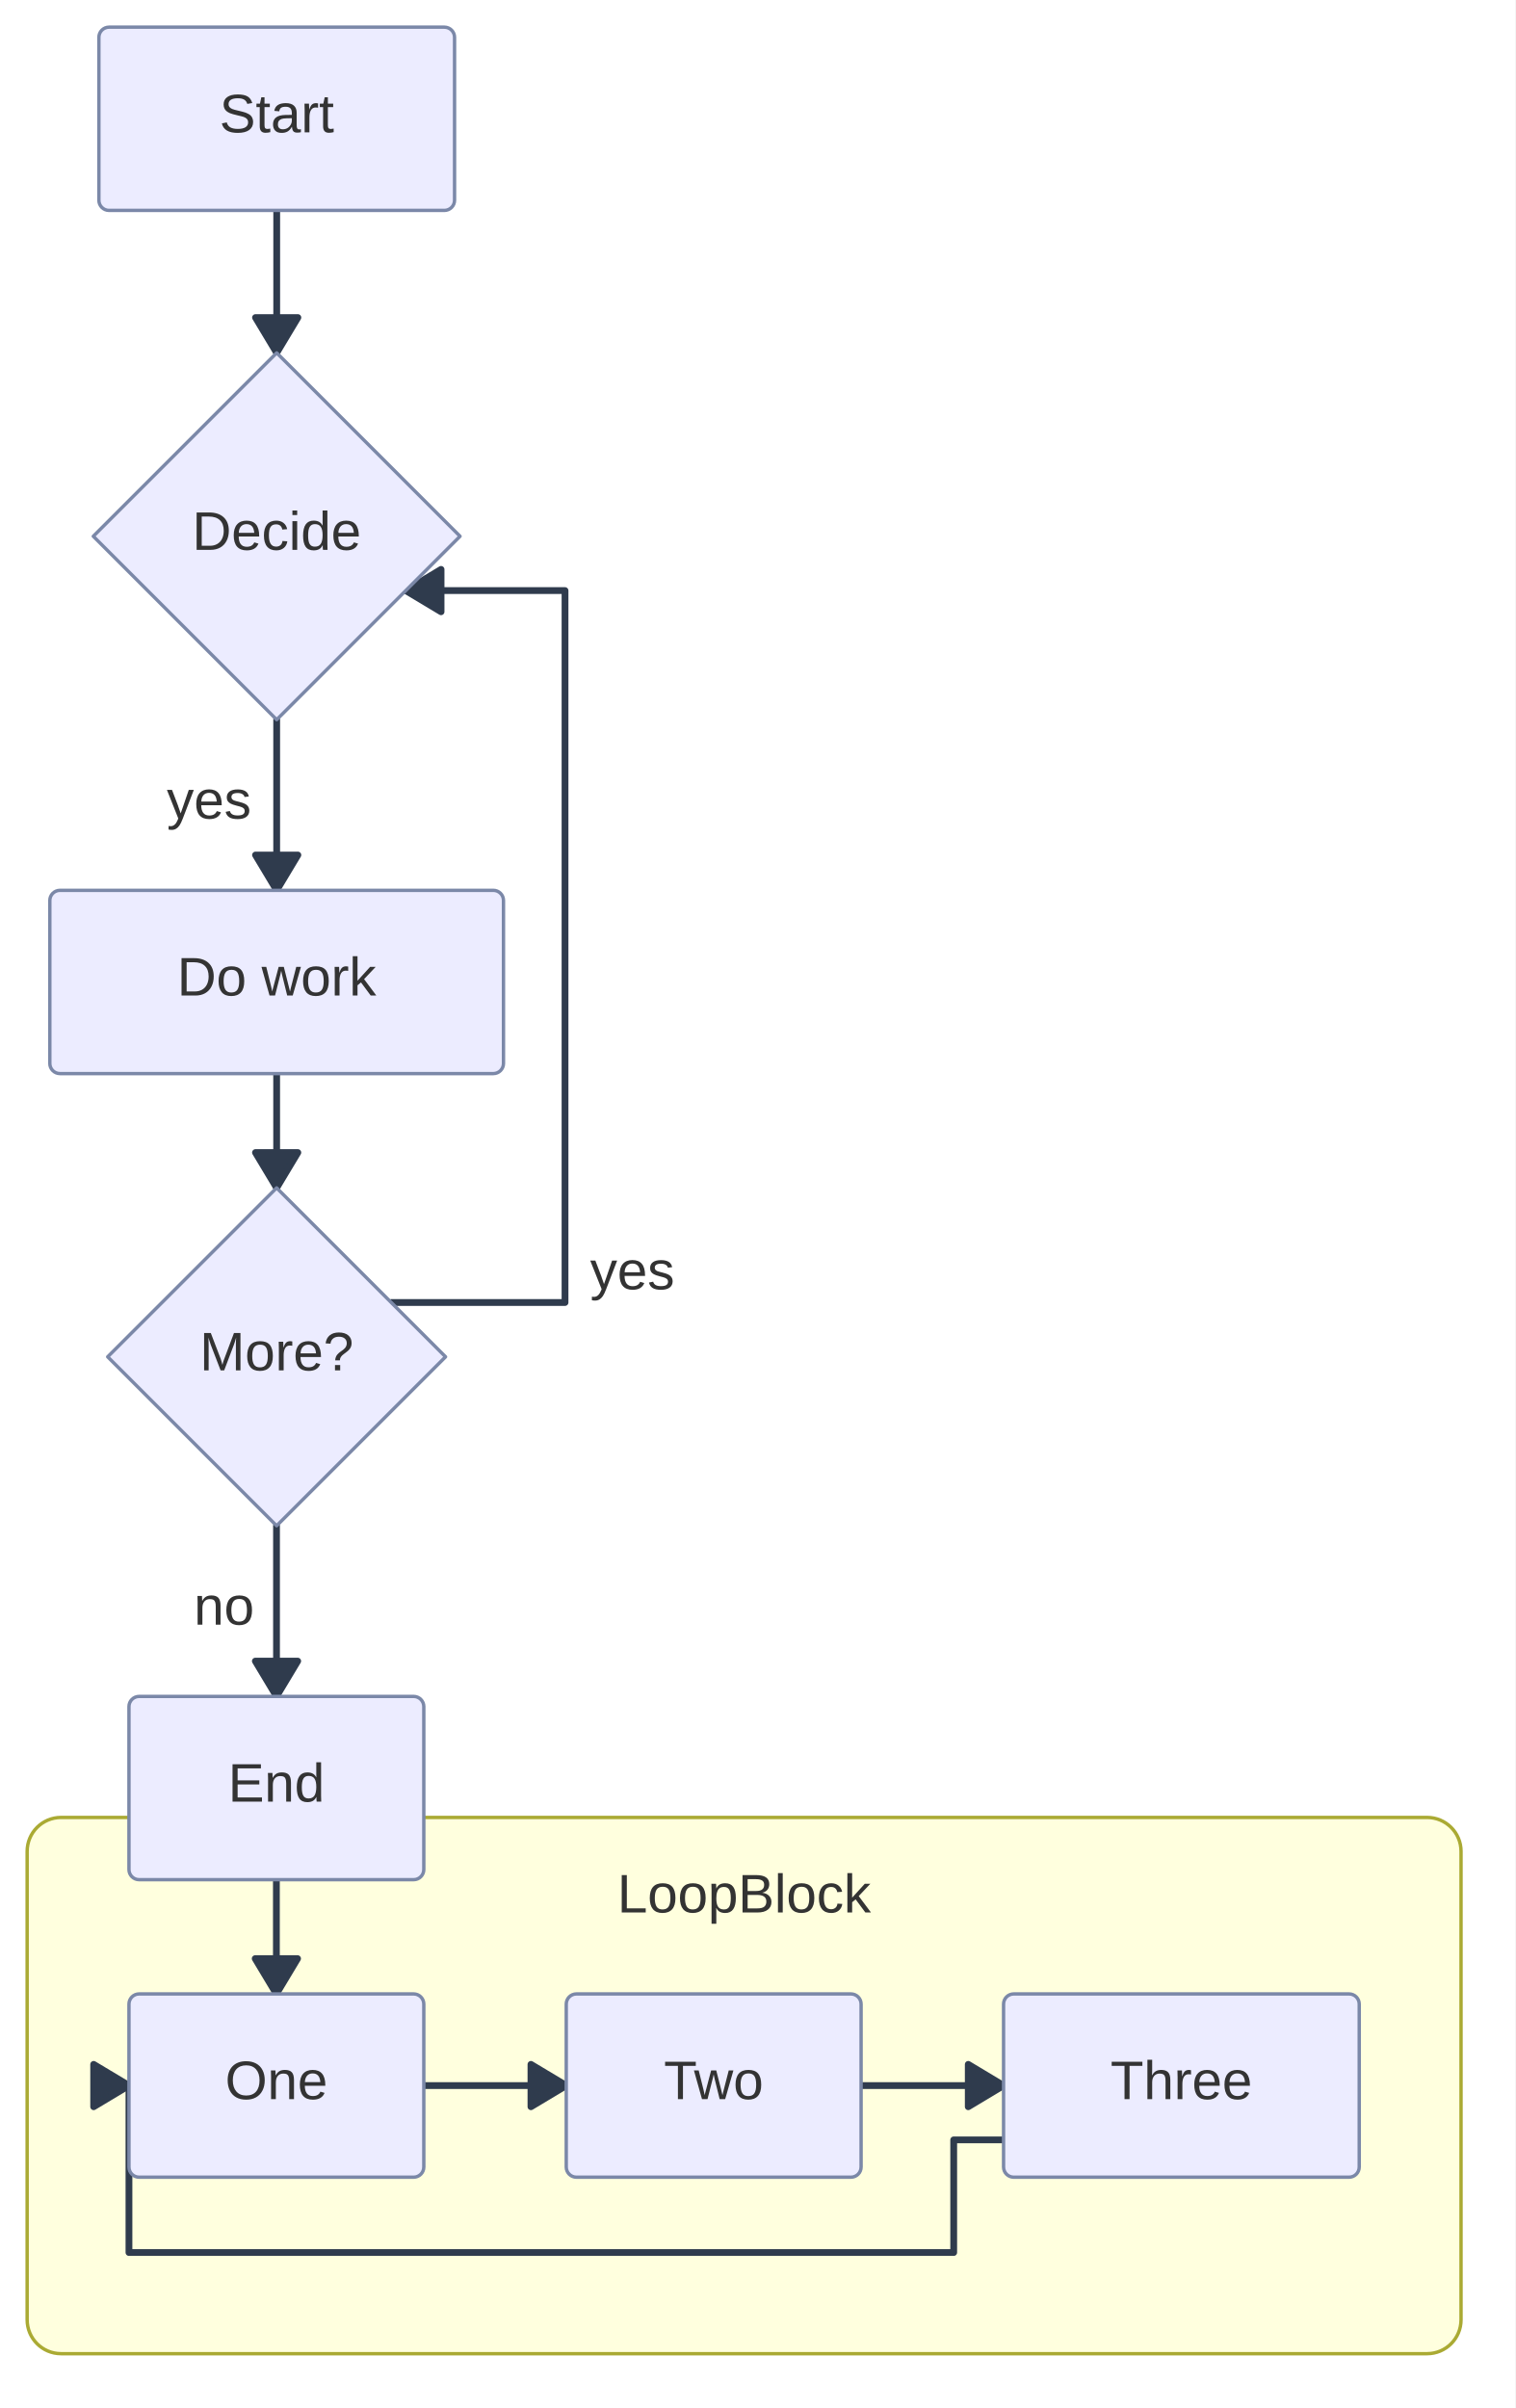
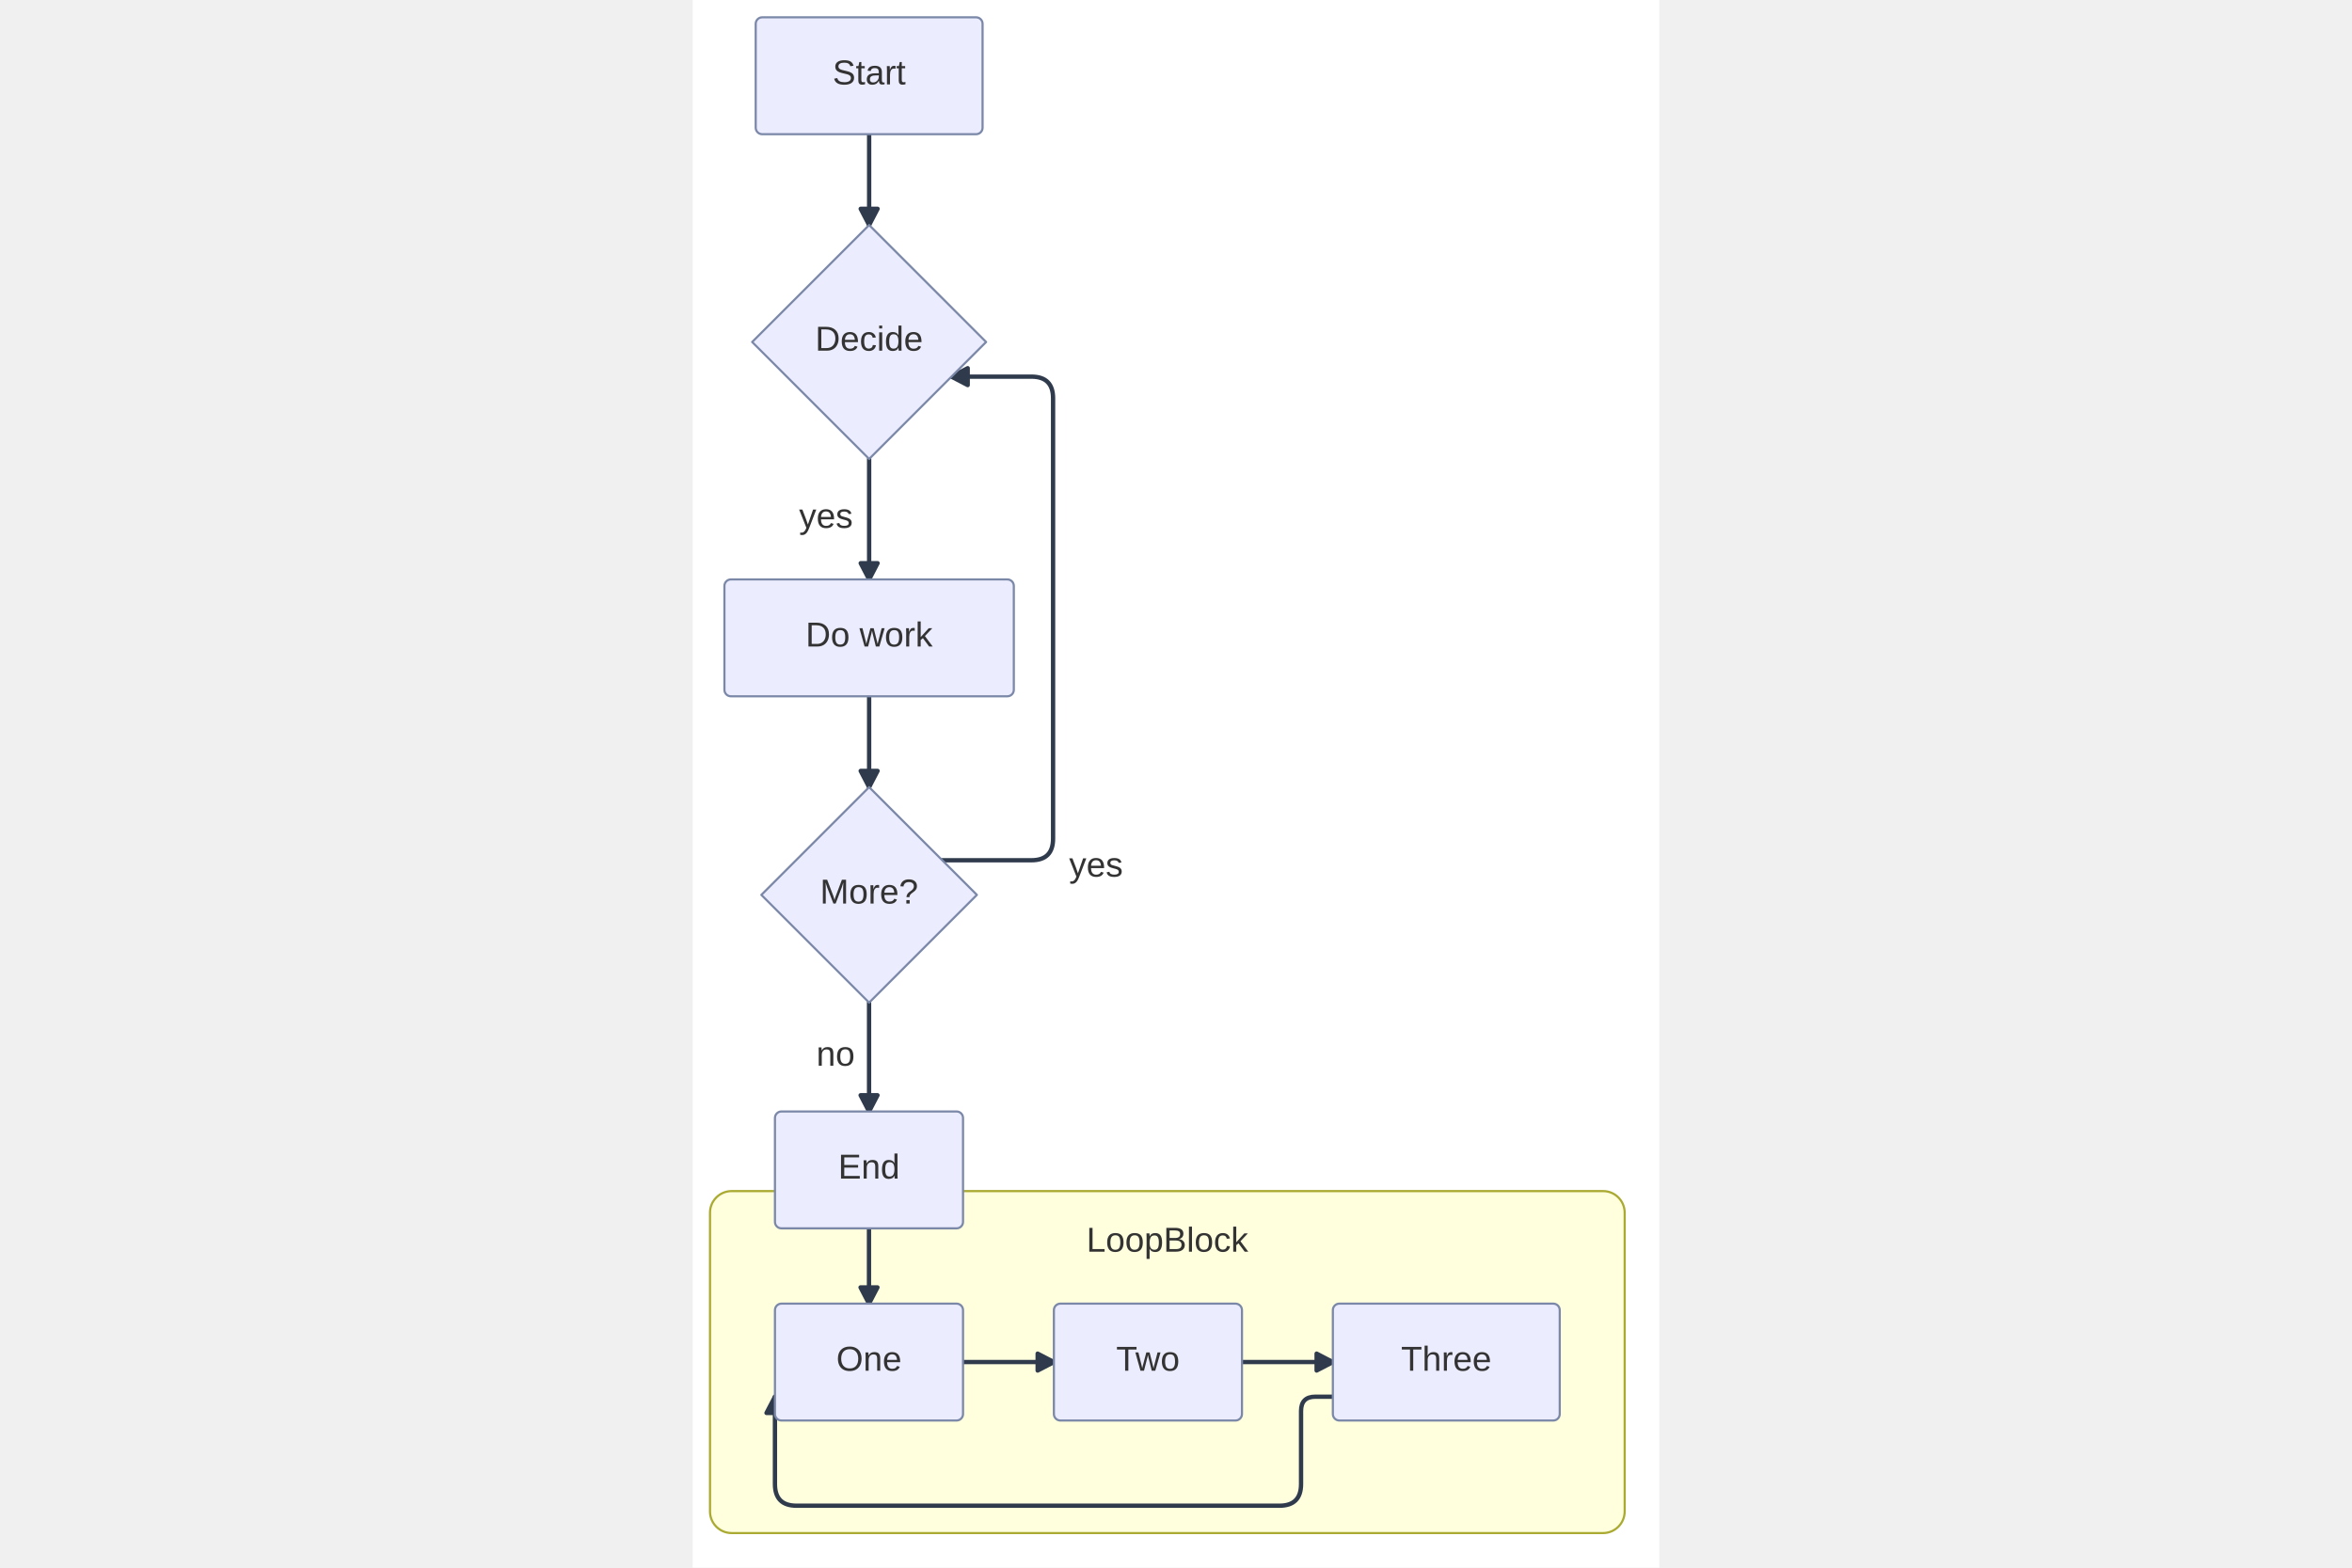
- <svg xmlns="http://www.w3.org/2000/svg" width="446.509" height="709.505" viewBox="0 0 446.509 709.505">
-   <rect x="0" y="0" width="446.509" height="709.505" fill="#FFFFFF" />
+ <svg xmlns="http://www.w3.org/2000/svg" width="1200" height="800" viewBox="0 0 446.509 724.296">
+   <rect x="0" y="0" width="446.509" height="724.296" fill="#FFFFFF" />
  <defs>
    <marker id="arrow-0" viewBox="0 0 10 10" refX="5" refY="5" markerUnits="userSpaceOnUse" markerWidth="8" markerHeight="8" orient="auto">
      <path d="M 0 0 L 10 5 L 0 10 z" fill="#2F3B4D" stroke="#2F3B4D" stroke-width="1" stroke-dasharray="1,0" />
    </marker>
    <marker id="arrow-start-0" viewBox="0 0 10 10" refX="4.5" refY="5" markerUnits="userSpaceOnUse" markerWidth="8" markerHeight="8" orient="auto">
      <path d="M 0 5 L 10 10 L 10 0 z" fill="#2F3B4D" stroke="#2F3B4D" stroke-width="1" stroke-dasharray="1,0" />
    </marker>
  </defs>
-   <rect x="8.00" y="535.50" width="422.51" height="158.00" rx="10" ry="10" fill="#FFFFDE" stroke="#AAAA33" stroke-width="1" />
-   <text x="219.25" y="563.50" text-anchor="middle" font-family="trebuchet ms,verdana,arial,Noto Color Emoji,Apple Color Emoji,Segoe UI Emoji,sans-serif" font-size="16" fill="#333333">
+   <rect x="8.00" y="550.30" width="422.51" height="158.00" rx="10" ry="10" fill="#FFFFDE" stroke="#AAAA33" stroke-width="1" />
+   <text x="219.25" y="578.30" text-anchor="middle" font-family="trebuchet ms,verdana,arial,Noto Color Emoji,Apple Color Emoji,Segoe UI Emoji,sans-serif" font-size="16" fill="#333333">
    <tspan x="219.25" dy="0.00">LoopBlock</tspan>
  </text>
-   <path id="edge-0" class="edgePath" data-edge-id="edge-0" d="M 81.534,62.000 L 81.534,103.975" fill="none" stroke="#2F3B4D" stroke-width="2" stroke-linecap="round" stroke-linejoin="round" />
-   <g transform="translate(81.53 103.97) rotate(90.00)">
-     <polygon points="0,0 -10.40,6.24 -10.40,-6.24" fill="#2F3B4D" stroke="#2F3B4D" stroke-width="2" stroke-linejoin="round" stroke-linecap="round" />
+   <path id="edge-0" class="edgePath" data-edge-id="edge-0" d="M 81.509,62.000 L 81.509,103.975" fill="none" stroke="#2F3B4D" stroke-width="2" stroke-linecap="round" stroke-linejoin="round" />
+   <g transform="translate(81.51 103.97) rotate(90.00)">
+     <polygon points="0,0 -7.50,3.90 -7.50,-3.90" fill="#2F3B4D" stroke="#2F3B4D" stroke-width="2" stroke-linejoin="round" stroke-linecap="round" />
  </g>
-   <path id="edge-1" class="edgePath" data-edge-id="edge-1" d="M 81.525,212.047 L 81.525,262.333" fill="none" stroke="#2F3B4D" stroke-width="2" stroke-linecap="round" stroke-linejoin="round" />
-   <g transform="translate(81.53 262.33) rotate(90.00)">
-     <polygon points="0,0 -10.40,6.24 -10.40,-6.24" fill="#2F3B4D" stroke="#2F3B4D" stroke-width="2" stroke-linejoin="round" stroke-linecap="round" />
+   <path id="edge-1" class="edgePath" data-edge-id="edge-1" d="M 81.505,212.047 L 81.505,267.696" fill="none" stroke="#2F3B4D" stroke-width="2" stroke-linecap="round" stroke-linejoin="round" />
+   <g transform="translate(81.51 267.70) rotate(90.00)">
+     <polygon points="0,0 -7.50,3.90 -7.50,-3.90" fill="#2F3B4D" stroke="#2F3B4D" stroke-width="2" stroke-linejoin="round" stroke-linecap="round" />
  </g>
-   <rect data-edge-id="edge-1" data-label-kind="center" x="43.65" y="222.99" width="35.88" height="28.40" rx="2" ry="2" fill="rgba(248,250,252, 0.92)" fill-opacity="0.00" stroke="#7B88A8" stroke-opacity="0.00" stroke-width="0.8" />
+   <rect data-edge-id="edge-1" data-label-kind="center" x="43.63" y="225.67" width="35.88" height="28.40" rx="2" ry="2" fill="rgba(248,250,252, 0.92)" fill-opacity="0.00" stroke="#7B88A8" stroke-opacity="0.00" stroke-width="0.8" />
  <g class="edgeLabel" data-edge-id="edge-1" data-label-kind="center">
-     <text x="61.59" y="241.19" text-anchor="middle" font-family="trebuchet ms,verdana,arial,Noto Color Emoji,Apple Color Emoji,Segoe UI Emoji,sans-serif" font-size="16" fill="#333333">
-       <tspan x="61.59" dy="0.00">yes</tspan>
+     <text x="61.57" y="243.87" text-anchor="middle" font-family="trebuchet ms,verdana,arial,Noto Color Emoji,Apple Color Emoji,Segoe UI Emoji,sans-serif" font-size="16" fill="#333333">
+       <tspan x="61.57" dy="0.00">yes</tspan>
    </text>
  </g>
-   <path id="edge-2" class="edgePath" data-edge-id="edge-2" d="M 81.518,316.333 L 81.518,349.996" fill="none" stroke="#2F3B4D" stroke-width="2" stroke-linecap="round" stroke-linejoin="round" />
-   <g transform="translate(81.52 350.00) rotate(90.00)">
-     <polygon points="0,0 -10.40,6.24 -10.40,-6.24" fill="#2F3B4D" stroke="#2F3B4D" stroke-width="2" stroke-linejoin="round" stroke-linecap="round" />
+   <path id="edge-2" class="edgePath" data-edge-id="edge-2" d="M 81.502,321.696 L 81.502,363.670" fill="none" stroke="#2F3B4D" stroke-width="2" stroke-linecap="round" stroke-linejoin="round" />
+   <g transform="translate(81.50 363.67) rotate(90.00)">
+     <polygon points="0,0 -7.50,3.90 -7.50,-3.90" fill="#2F3B4D" stroke="#2F3B4D" stroke-width="2" stroke-linejoin="round" stroke-linecap="round" />
  </g>
-   <path id="edge-3" class="edgePath" data-edge-id="edge-3" d="M 115.294,383.776 L 166.490,383.776 L 166.490,174.011 L 119.565,174.011" fill="none" stroke="#2F3B4D" stroke-width="2" stroke-linecap="round" stroke-linejoin="round" />
-   <g transform="translate(119.56 174.01) rotate(180.00)">
-     <polygon points="0,0 -10.40,6.24 -10.40,-6.24" fill="#2F3B4D" stroke="#2F3B4D" stroke-width="2" stroke-linejoin="round" stroke-linecap="round" />
+   <path id="edge-3" class="edgePath" data-edge-id="edge-3" d="M 115.280,397.450 L 156.472,397.450 Q 166.472,397.450 166.472,387.450 L 166.472,184.011 Q 166.472,174.011 156.472,174.011 L 119.543,174.011" fill="none" stroke="#2F3B4D" stroke-width="2" stroke-linecap="round" stroke-linejoin="round" />
+   <g transform="translate(119.54 174.01) rotate(180.00)">
+     <polygon points="0,0 -7.50,3.90 -7.50,-3.90" fill="#2F3B4D" stroke="#2F3B4D" stroke-width="2" stroke-linejoin="round" stroke-linecap="round" />
  </g>
-   <rect data-edge-id="edge-3" data-label-kind="center" x="168.39" y="361.68" width="35.88" height="28.40" rx="2" ry="2" fill="rgba(248,250,252, 0.92)" fill-opacity="0.00" stroke="#7B88A8" stroke-opacity="0.00" stroke-width="0.8" />
+   <rect data-edge-id="edge-3" data-label-kind="center" x="168.37" y="386.81" width="35.88" height="28.40" rx="2" ry="2" fill="rgba(248,250,252, 0.92)" fill-opacity="0.00" stroke="#7B88A8" stroke-opacity="0.00" stroke-width="0.8" />
  <g class="edgeLabel" data-edge-id="edge-3" data-label-kind="center">
-     <text x="186.33" y="379.88" text-anchor="middle" font-family="trebuchet ms,verdana,arial,Noto Color Emoji,Apple Color Emoji,Segoe UI Emoji,sans-serif" font-size="16" fill="#333333">
-       <tspan x="186.33" dy="0.00">yes</tspan>
+     <text x="186.31" y="405.01" text-anchor="middle" font-family="trebuchet ms,verdana,arial,Noto Color Emoji,Apple Color Emoji,Segoe UI Emoji,sans-serif" font-size="16" fill="#333333">
+       <tspan x="186.31" dy="0.00">yes</tspan>
    </text>
  </g>
-   <path id="edge-4" class="edgePath" data-edge-id="edge-4" d="M 81.477,449.556 L 81.477,499.842" fill="none" stroke="#2F3B4D" stroke-width="2" stroke-linecap="round" stroke-linejoin="round" />
-   <g transform="translate(81.48 499.84) rotate(90.00)">
-     <polygon points="0,0 -10.40,6.24 -10.40,-6.24" fill="#2F3B4D" stroke="#2F3B4D" stroke-width="2" stroke-linejoin="round" stroke-linecap="round" />
+   <path id="edge-4" class="edgePath" data-edge-id="edge-4" d="M 81.470,463.230 L 81.470,513.516" fill="none" stroke="#2F3B4D" stroke-width="2" stroke-linecap="round" stroke-linejoin="round" />
+   <g transform="translate(81.47 513.52) rotate(90.00)">
+     <polygon points="0,0 -7.50,3.90 -7.50,-3.90" fill="#2F3B4D" stroke="#2F3B4D" stroke-width="2" stroke-linejoin="round" stroke-linecap="round" />
  </g>
-   <rect data-edge-id="edge-4" data-label-kind="center" x="52.56" y="460.50" width="26.92" height="28.40" rx="2" ry="2" fill="rgba(248,250,252, 0.92)" fill-opacity="0.00" stroke="#7B88A8" stroke-opacity="0.00" stroke-width="0.8" />
+   <rect data-edge-id="edge-4" data-label-kind="center" x="52.55" y="474.17" width="26.92" height="28.40" rx="2" ry="2" fill="rgba(248,250,252, 0.92)" fill-opacity="0.00" stroke="#7B88A8" stroke-opacity="0.00" stroke-width="0.8" />
  <g class="edgeLabel" data-edge-id="edge-4" data-label-kind="center">
-     <text x="66.02" y="478.70" text-anchor="middle" font-family="trebuchet ms,verdana,arial,Noto Color Emoji,Apple Color Emoji,Segoe UI Emoji,sans-serif" font-size="16" fill="#333333">
-       <tspan x="66.02" dy="0.00">no</tspan>
+     <text x="66.01" y="492.37" text-anchor="middle" font-family="trebuchet ms,verdana,arial,Noto Color Emoji,Apple Color Emoji,Segoe UI Emoji,sans-serif" font-size="16" fill="#333333">
+       <tspan x="66.01" dy="0.00">no</tspan>
    </text>
  </g>
-   <path id="edge-5" class="edgePath" data-edge-id="edge-5" d="M 124.880,614.505 L 166.855,614.505" fill="none" stroke="#2F3B4D" stroke-width="2" stroke-linecap="round" stroke-linejoin="round" />
-   <g transform="translate(166.85 614.50) rotate(0.00)">
-     <polygon points="0,0 -10.40,6.24 -10.40,-6.24" fill="#2F3B4D" stroke="#2F3B4D" stroke-width="2" stroke-linejoin="round" stroke-linecap="round" />
+   <path id="edge-5" class="edgePath" data-edge-id="edge-5" d="M 124.880,629.296 L 166.855,629.296" fill="none" stroke="#2F3B4D" stroke-width="2" stroke-linecap="round" stroke-linejoin="round" />
+   <g transform="translate(166.85 629.30) rotate(0.00)">
+     <polygon points="0,0 -7.50,3.90 -7.50,-3.90" fill="#2F3B4D" stroke="#2F3B4D" stroke-width="2" stroke-linejoin="round" stroke-linecap="round" />
  </g>
-   <path id="edge-6" class="edgePath" data-edge-id="edge-6" d="M 253.735,614.505 L 295.709,614.505" fill="none" stroke="#2F3B4D" stroke-width="2" stroke-linecap="round" stroke-linejoin="round" />
-   <g transform="translate(295.71 614.50) rotate(0.00)">
-     <polygon points="0,0 -10.40,6.24 -10.40,-6.24" fill="#2F3B4D" stroke="#2F3B4D" stroke-width="2" stroke-linejoin="round" stroke-linecap="round" />
+   <path id="edge-6" class="edgePath" data-edge-id="edge-6" d="M 253.735,629.296 L 295.709,629.296" fill="none" stroke="#2F3B4D" stroke-width="2" stroke-linecap="round" stroke-linejoin="round" />
+   <g transform="translate(295.71 629.30) rotate(0.00)">
+     <polygon points="0,0 -7.50,3.90 -7.50,-3.90" fill="#2F3B4D" stroke="#2F3B4D" stroke-width="2" stroke-linejoin="round" stroke-linecap="round" />
  </g>
-   <path id="edge-7" class="edgePath" data-edge-id="edge-7" d="M 295.709,630.505 L 281.018,630.505 L 281.018,663.690 L 38.000,663.690 L 38.000,614.505" fill="none" stroke="#2F3B4D" stroke-width="2" stroke-linecap="round" stroke-linejoin="round" />
-   <g transform="translate(38.00 614.50) rotate(0.00)">
-     <polygon points="0,0 -10.40,6.24 -10.40,-6.24" fill="#2F3B4D" stroke="#2F3B4D" stroke-width="2" stroke-linejoin="round" stroke-linecap="round" />
+   <path id="edge-7" class="edgePath" data-edge-id="edge-7" d="M 295.709,645.296 L 287.629,645.296 Q 281.018,645.296 281.018,651.907 L 281.018,685.665 Q 281.018,695.665 271.018,695.665 L 48.000,695.665 Q 38.000,695.665 38.000,685.665 L 38.000,645.296" fill="none" stroke="#2F3B4D" stroke-width="2" stroke-linecap="round" stroke-linejoin="round" />
+   <g transform="translate(38.00 645.30) rotate(-90.00)">
+     <polygon points="0,0 -7.50,3.90 -7.50,-3.90" fill="#2F3B4D" stroke="#2F3B4D" stroke-width="2" stroke-linejoin="round" stroke-linecap="round" />
  </g>
-   <path id="edge-8" class="edgePath" data-edge-id="edge-8" d="M 81.440,553.842 L 81.440,587.505" fill="none" stroke="#2F3B4D" stroke-width="2" stroke-linecap="round" stroke-linejoin="round" />
-   <g transform="translate(81.44 587.50) rotate(90.00)">
-     <polygon points="0,0 -10.40,6.24 -10.40,-6.24" fill="#2F3B4D" stroke="#2F3B4D" stroke-width="2" stroke-linejoin="round" stroke-linecap="round" />
+   <path id="edge-8" class="edgePath" data-edge-id="edge-8" d="M 81.440,567.516 L 81.440,602.296" fill="none" stroke="#2F3B4D" stroke-width="2" stroke-linecap="round" stroke-linejoin="round" />
+   <g transform="translate(81.44 602.30) rotate(90.00)">
+     <polygon points="0,0 -7.50,3.90 -7.50,-3.90" fill="#2F3B4D" stroke="#2F3B4D" stroke-width="2" stroke-linejoin="round" stroke-linecap="round" />
  </g>
-   <rect x="29.14" y="8.00" width="104.80" height="54.00" rx="3" ry="3" fill="#ECECFF" stroke="#7B88A8" stroke-width="1" stroke-linejoin="round" stroke-linecap="round" />
-   <text x="81.54" y="39.00" text-anchor="middle" font-family="trebuchet ms,verdana,arial,Noto Color Emoji,Apple Color Emoji,Segoe UI Emoji,sans-serif" font-size="16" fill="#333333">
-     <tspan x="81.54" dy="0.00">Start</tspan>
+   <rect x="29.11" y="8.00" width="104.80" height="54.00" rx="3" ry="3" fill="#ECECFF" stroke="#7B88A8" stroke-width="1" stroke-linejoin="round" stroke-linecap="round" />
+   <text x="81.51" y="39.00" text-anchor="middle" font-family="trebuchet ms,verdana,arial,Noto Color Emoji,Apple Color Emoji,Segoe UI Emoji,sans-serif" font-size="16" fill="#333333">
+     <tspan x="81.51" dy="0.00">Start</tspan>
  </text>
-   <polygon points="81.53,103.97 135.56,158.01 81.53,212.05 27.49,158.01" fill="#ECECFF" stroke="#7B88A8" stroke-width="1" stroke-linejoin="round" stroke-linecap="round" />
-   <text x="81.53" y="162.01" text-anchor="middle" font-family="trebuchet ms,verdana,arial,Noto Color Emoji,Apple Color Emoji,Segoe UI Emoji,sans-serif" font-size="16" fill="#333333">
-     <tspan x="81.53" dy="0.00">Decide</tspan>
+   <polygon points="81.51,103.97 135.54,158.01 81.51,212.05 27.47,158.01" fill="#ECECFF" stroke="#7B88A8" stroke-width="1" stroke-linejoin="round" stroke-linecap="round" />
+   <text x="81.51" y="162.01" text-anchor="middle" font-family="trebuchet ms,verdana,arial,Noto Color Emoji,Apple Color Emoji,Segoe UI Emoji,sans-serif" font-size="16" fill="#333333">
+     <tspan x="81.51" dy="0.00">Decide</tspan>
  </text>
-   <rect x="14.68" y="262.33" width="133.68" height="54.00" rx="3" ry="3" fill="#ECECFF" stroke="#7B88A8" stroke-width="1" stroke-linejoin="round" stroke-linecap="round" />
-   <text x="81.52" y="293.33" text-anchor="middle" font-family="trebuchet ms,verdana,arial,Noto Color Emoji,Apple Color Emoji,Segoe UI Emoji,sans-serif" font-size="16" fill="#333333">
-     <tspan x="81.52" dy="0.00">Do work</tspan>
+   <rect x="14.66" y="267.70" width="133.68" height="54.00" rx="3" ry="3" fill="#ECECFF" stroke="#7B88A8" stroke-width="1" stroke-linejoin="round" stroke-linecap="round" />
+   <text x="81.50" y="298.70" text-anchor="middle" font-family="trebuchet ms,verdana,arial,Noto Color Emoji,Apple Color Emoji,Segoe UI Emoji,sans-serif" font-size="16" fill="#333333">
+     <tspan x="81.50" dy="0.00">Do work</tspan>
  </text>
-   <polygon points="81.51,350.00 131.29,399.78 81.51,449.56 31.73,399.78" fill="#ECECFF" stroke="#7B88A8" stroke-width="1" stroke-linejoin="round" stroke-linecap="round" />
-   <text x="81.51" y="403.78" text-anchor="middle" font-family="trebuchet ms,verdana,arial,Noto Color Emoji,Apple Color Emoji,Segoe UI Emoji,sans-serif" font-size="16" fill="#333333">
-     <tspan x="81.51" dy="0.00">More?</tspan>
+   <polygon points="81.50,363.67 131.28,413.45 81.50,463.23 31.72,413.45" fill="#ECECFF" stroke="#7B88A8" stroke-width="1" stroke-linejoin="round" stroke-linecap="round" />
+   <text x="81.50" y="417.45" text-anchor="middle" font-family="trebuchet ms,verdana,arial,Noto Color Emoji,Apple Color Emoji,Segoe UI Emoji,sans-serif" font-size="16" fill="#333333">
+     <tspan x="81.50" dy="0.00">More?</tspan>
  </text>
-   <rect x="38.00" y="499.84" width="86.88" height="54.00" rx="3" ry="3" fill="#ECECFF" stroke="#7B88A8" stroke-width="1" stroke-linejoin="round" stroke-linecap="round" />
-   <text x="81.44" y="530.84" text-anchor="middle" font-family="trebuchet ms,verdana,arial,Noto Color Emoji,Apple Color Emoji,Segoe UI Emoji,sans-serif" font-size="16" fill="#333333">
+   <rect x="38.00" y="513.52" width="86.88" height="54.00" rx="3" ry="3" fill="#ECECFF" stroke="#7B88A8" stroke-width="1" stroke-linejoin="round" stroke-linecap="round" />
+   <text x="81.44" y="544.52" text-anchor="middle" font-family="trebuchet ms,verdana,arial,Noto Color Emoji,Apple Color Emoji,Segoe UI Emoji,sans-serif" font-size="16" fill="#333333">
    <tspan x="81.44" dy="0.00">End</tspan>
  </text>
-   <rect x="38.00" y="587.50" width="86.88" height="54.00" rx="3" ry="3" fill="#ECECFF" stroke="#7B88A8" stroke-width="1" stroke-linejoin="round" stroke-linecap="round" />
-   <text x="81.44" y="618.50" text-anchor="middle" font-family="trebuchet ms,verdana,arial,Noto Color Emoji,Apple Color Emoji,Segoe UI Emoji,sans-serif" font-size="16" fill="#333333">
+   <rect x="38.00" y="602.30" width="86.88" height="54.00" rx="3" ry="3" fill="#ECECFF" stroke="#7B88A8" stroke-width="1" stroke-linejoin="round" stroke-linecap="round" />
+   <text x="81.44" y="633.30" text-anchor="middle" font-family="trebuchet ms,verdana,arial,Noto Color Emoji,Apple Color Emoji,Segoe UI Emoji,sans-serif" font-size="16" fill="#333333">
    <tspan x="81.44" dy="0.00">One</tspan>
  </text>
-   <rect x="166.85" y="587.50" width="86.88" height="54.00" rx="3" ry="3" fill="#ECECFF" stroke="#7B88A8" stroke-width="1" stroke-linejoin="round" stroke-linecap="round" />
-   <text x="210.29" y="618.50" text-anchor="middle" font-family="trebuchet ms,verdana,arial,Noto Color Emoji,Apple Color Emoji,Segoe UI Emoji,sans-serif" font-size="16" fill="#333333">
+   <rect x="166.85" y="602.30" width="86.88" height="54.00" rx="3" ry="3" fill="#ECECFF" stroke="#7B88A8" stroke-width="1" stroke-linejoin="round" stroke-linecap="round" />
+   <text x="210.29" y="633.30" text-anchor="middle" font-family="trebuchet ms,verdana,arial,Noto Color Emoji,Apple Color Emoji,Segoe UI Emoji,sans-serif" font-size="16" fill="#333333">
    <tspan x="210.29" dy="0.00">Two</tspan>
  </text>
-   <rect x="295.71" y="587.50" width="104.80" height="54.00" rx="3" ry="3" fill="#ECECFF" stroke="#7B88A8" stroke-width="1" stroke-linejoin="round" stroke-linecap="round" />
-   <text x="348.11" y="618.50" text-anchor="middle" font-family="trebuchet ms,verdana,arial,Noto Color Emoji,Apple Color Emoji,Segoe UI Emoji,sans-serif" font-size="16" fill="#333333">
+   <rect x="295.71" y="602.30" width="104.80" height="54.00" rx="3" ry="3" fill="#ECECFF" stroke="#7B88A8" stroke-width="1" stroke-linejoin="round" stroke-linecap="round" />
+   <text x="348.11" y="633.30" text-anchor="middle" font-family="trebuchet ms,verdana,arial,Noto Color Emoji,Apple Color Emoji,Segoe UI Emoji,sans-serif" font-size="16" fill="#333333">
    <tspan x="348.11" dy="0.00">Three</tspan>
  </text>
</svg>
